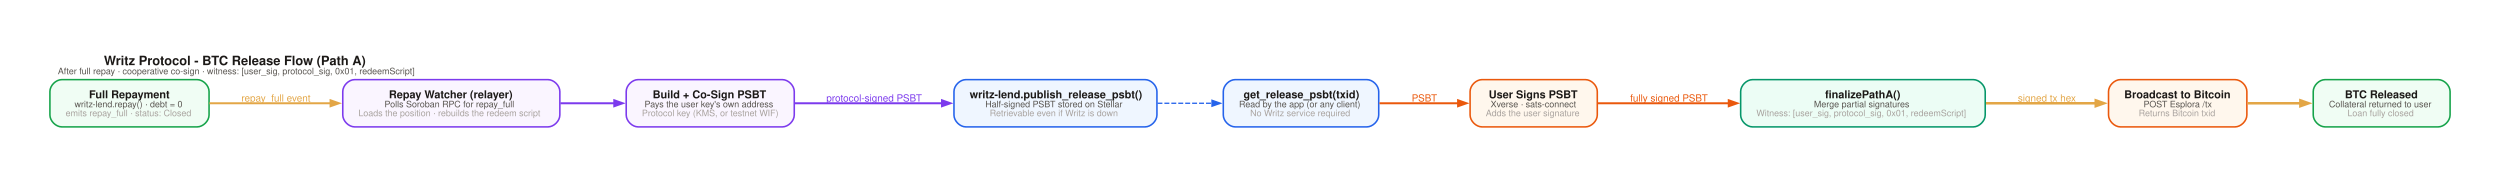
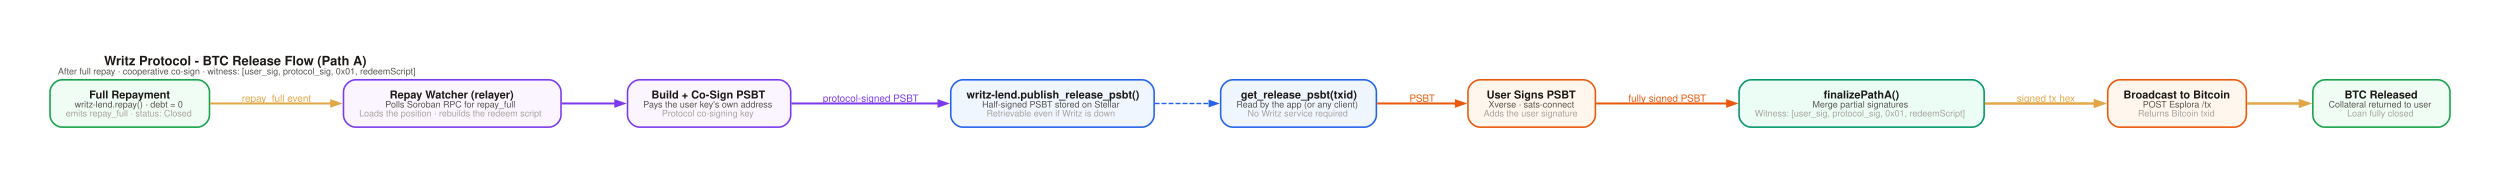
<svg xmlns="http://www.w3.org/2000/svg" width="2700pt" height="191pt" viewBox="0.00 0.00 2700.00 191.00">
-   <g id="graph0" class="graph" transform="scale(1.06966 1.06966) rotate(0) translate(50.4 128.12)">
+   <g id="graph0" class="graph" transform="scale(1.07189 1.07189) rotate(0) translate(50.4 128.12)">
    <text xml:space="preserve" text-anchor="start" x="54.5" y="-62.37" font-family="Helvetica,sans-Serif" font-weight="bold" font-size="13.00" fill="#1c1917">Writz Protocol - BTC Release Flow (Path A)</text>
    <text xml:space="preserve" text-anchor="start" x="8" y="-53.17" font-family="Helvetica,sans-Serif" font-size="9.00" fill="#57534e">After full repay · cooperative co-sign · witness: [user_sig, protocol_sig, 0x01, redeemScript]</text>
    <g id="node1" class="node">
      <path fill="#f0fdf4" stroke="#16a34a" stroke-width="1.6" d="M148.68,-47.72C148.68,-47.72 12,-47.72 12,-47.72 6,-47.72 0,-41.72 0,-35.72 0,-35.72 0,-12 0,-12 0,-6 6,0 12,0 12,0 148.68,0 148.68,0 154.68,0 160.68,-6 160.68,-12 160.68,-12 160.68,-35.72 160.68,-35.72 160.68,-41.72 154.68,-47.72 148.68,-47.72" />
      <text xml:space="preserve" text-anchor="start" x="39.47" y="-28.91" font-family="Helvetica,sans-Serif" font-weight="bold" font-size="11.00" fill="#1c1917">Full Repayment</text>
      <text xml:space="preserve" text-anchor="start" x="24.84" y="-19.81" font-family="Helvetica,sans-Serif" font-size="9.00" fill="#57534e">writz-lend.repay() · debt = 0</text>
      <text xml:space="preserve" text-anchor="start" x="15.84" y="-10.81" font-family="Helvetica,sans-Serif" font-size="9.00" fill="#a8a29e">emits repay_full · status: Closed</text>
    </g>
    <g id="node2" class="node">
      <path fill="#faf5ff" stroke="#7c3aed" stroke-width="1.6" d="M502.86,-47.72C502.86,-47.72 307.68,-47.72 307.68,-47.72 301.68,-47.72 295.68,-41.72 295.68,-35.72 295.68,-35.72 295.68,-12 295.68,-12 295.68,-6 301.68,0 307.68,0 307.68,0 502.86,0 502.86,0 508.86,0 514.86,-6 514.86,-12 514.86,-12 514.86,-35.72 514.86,-35.72 514.86,-41.72 508.86,-47.72 502.86,-47.72" />
      <text xml:space="preserve" text-anchor="start" x="342.27" y="-28.91" font-family="Helvetica,sans-Serif" font-weight="bold" font-size="11.00" fill="#1c1917">Repay Watcher (relayer)</text>
      <text xml:space="preserve" text-anchor="start" x="337.77" y="-19.81" font-family="Helvetica,sans-Serif" font-size="9.00" fill="#57534e">Polls Soroban RPC for repay_full</text>
      <text xml:space="preserve" text-anchor="start" x="311.52" y="-10.81" font-family="Helvetica,sans-Serif" font-size="9.00" fill="#a8a29e">Loads the position · rebuilds the redeem script</text>
    </g>
    <g id="edge1" class="edge">
      <path fill="none" stroke="#e3a646" stroke-width="2" d="M161.08,-23.86C161.08,-23.86 283.36,-23.86 283.36,-23.86" />
      <polygon fill="#e3a646" stroke="#e3a646" stroke-width="2" points="283.36,-26.84 291.86,-23.86 283.36,-20.89 283.36,-26.84" />
      <text xml:space="preserve" text-anchor="middle" x="228.18" y="-25.61" font-family="Helvetica,sans-Serif" font-size="10.00" fill="#e3a646">repay_full event</text>
    </g>
    <g id="node3" class="node">
-       <path fill="#faf5ff" stroke="#7c3aed" stroke-width="1.6" d="M739.54,-47.72C739.54,-47.72 593.86,-47.72 593.86,-47.72 587.86,-47.72 581.86,-41.72 581.86,-35.72 581.86,-35.72 581.86,-12 581.86,-12 581.86,-6 587.86,0 593.86,0 593.86,0 739.54,0 739.54,0 745.54,0 751.54,-6 751.54,-12 751.54,-12 751.54,-35.72 751.54,-35.72 751.54,-41.72 745.54,-47.72 739.54,-47.72" />
-       <text xml:space="preserve" text-anchor="start" x="608.58" y="-28.91" font-family="Helvetica,sans-Serif" font-weight="bold" font-size="11.00" fill="#1c1917">Build + Co-Sign PSBT</text>
-       <text xml:space="preserve" text-anchor="start" x="600.33" y="-19.81" font-family="Helvetica,sans-Serif" font-size="9.00" fill="#57534e">Pays the user key's own address</text>
-       <text xml:space="preserve" text-anchor="start" x="597.7" y="-10.81" font-family="Helvetica,sans-Serif" font-size="9.00" fill="#a8a29e">Protocol key (KMS, or testnet WIF)</text>
+       <path fill="#faf5ff" stroke="#7c3aed" stroke-width="1.6" d="M734.29,-47.72C734.29,-47.72 593.86,-47.72 593.86,-47.72 587.86,-47.72 581.86,-41.72 581.86,-35.72 581.86,-35.72 581.86,-12 581.86,-12 581.86,-6 587.86,0 593.86,0 593.86,0 734.29,0 734.29,0 740.29,0 746.29,-6 746.29,-12 746.29,-12 746.29,-35.72 746.29,-35.72 746.29,-41.72 740.29,-47.72 734.29,-47.72" />
+       <text xml:space="preserve" text-anchor="start" x="605.95" y="-28.91" font-family="Helvetica,sans-Serif" font-weight="bold" font-size="11.00" fill="#1c1917">Build + Co-Sign PSBT</text>
+       <text xml:space="preserve" text-anchor="start" x="597.7" y="-19.81" font-family="Helvetica,sans-Serif" font-size="9.00" fill="#57534e">Pays the user key's own address</text>
+       <text xml:space="preserve" text-anchor="start" x="616.45" y="-10.81" font-family="Helvetica,sans-Serif" font-size="9.00" fill="#a8a29e">Protocol co-signing key</text>
    </g>
    <g id="edge2" class="edge">
-       <path fill="none" stroke="#7c3aed" stroke-width="2" d="M515.38,-23.86C515.38,-23.86 569.81,-23.86 569.81,-23.86" />
-       <polygon fill="#7c3aed" stroke="#7c3aed" stroke-width="2" points="569.81,-26.84 578.31,-23.86 569.81,-20.89 569.81,-26.84" />
+       <path fill="none" stroke="#7c3aed" stroke-width="2" d="M515.4,-23.86C515.4,-23.86 569.57,-23.86 569.57,-23.86" />
+       <polygon fill="#7c3aed" stroke="#7c3aed" stroke-width="2" points="569.57,-26.84 578.07,-23.86 569.57,-20.89 569.57,-26.84" />
    </g>
    <g id="node4" class="node">
-       <path fill="#eff6ff" stroke="#2563eb" stroke-width="1.6" d="M1105.72,-47.72C1105.72,-47.72 924.79,-47.72 924.79,-47.72 918.79,-47.72 912.79,-41.72 912.79,-35.72 912.79,-35.72 912.79,-12 912.79,-12 912.79,-6 918.79,0 924.79,0 924.79,0 1105.72,0 1105.72,0 1111.72,0 1117.72,-6 1117.72,-12 1117.72,-12 1117.72,-35.72 1117.72,-35.72 1117.72,-41.72 1111.72,-47.72 1105.72,-47.72" />
-       <text xml:space="preserve" text-anchor="start" x="928.63" y="-28.91" font-family="Helvetica,sans-Serif" font-weight="bold" font-size="11.00" fill="#1c1917">writz-lend.publish_release_psbt()</text>
-       <text xml:space="preserve" text-anchor="start" x="944.38" y="-19.81" font-family="Helvetica,sans-Serif" font-size="9.00" fill="#57534e">Half-signed PSBT stored on Stellar</text>
-       <text xml:space="preserve" text-anchor="start" x="948.88" y="-10.81" font-family="Helvetica,sans-Serif" font-size="9.00" fill="#a8a29e">Retrievable even if Writz is down</text>
+       <path fill="#eff6ff" stroke="#2563eb" stroke-width="1.6" d="M1100.47,-47.72C1100.47,-47.72 919.54,-47.72 919.54,-47.72 913.54,-47.72 907.54,-41.72 907.54,-35.72 907.54,-35.72 907.54,-12 907.54,-12 907.54,-6 913.54,0 919.54,0 919.54,0 1100.47,0 1100.47,0 1106.47,0 1112.47,-6 1112.47,-12 1112.47,-12 1112.47,-35.72 1112.47,-35.72 1112.47,-41.72 1106.47,-47.72 1100.47,-47.72" />
+       <text xml:space="preserve" text-anchor="start" x="923.38" y="-28.91" font-family="Helvetica,sans-Serif" font-weight="bold" font-size="11.00" fill="#1c1917">writz-lend.publish_release_psbt()</text>
+       <text xml:space="preserve" text-anchor="start" x="939.13" y="-19.81" font-family="Helvetica,sans-Serif" font-size="9.00" fill="#57534e">Half-signed PSBT stored on Stellar</text>
+       <text xml:space="preserve" text-anchor="start" x="943.63" y="-10.81" font-family="Helvetica,sans-Serif" font-size="9.00" fill="#a8a29e">Retrievable even if Writz is down</text>
    </g>
    <g id="edge3" class="edge">
-       <path fill="none" stroke="#7c3aed" stroke-width="2" d="M751.97,-23.86C751.97,-23.86 900.71,-23.86 900.71,-23.86" />
-       <polygon fill="#7c3aed" stroke="#7c3aed" stroke-width="2" points="900.71,-26.84 909.21,-23.86 900.71,-20.89 900.71,-26.84" />
-       <text xml:space="preserve" text-anchor="middle" x="832.17" y="-25.61" font-family="Helvetica,sans-Serif" font-size="10.00" fill="#7c3aed">protocol-signed PSBT</text>
+       <path fill="none" stroke="#7c3aed" stroke-width="2" d="M746.93,-23.86C746.93,-23.86 895.24,-23.86 895.24,-23.86" />
+       <polygon fill="#7c3aed" stroke="#7c3aed" stroke-width="2" points="895.24,-26.84 903.74,-23.86 895.24,-20.89 895.24,-26.84" />
+       <text xml:space="preserve" text-anchor="middle" x="826.92" y="-25.61" font-family="Helvetica,sans-Serif" font-size="10.00" fill="#7c3aed">protocol-signed PSBT</text>
    </g>
    <g id="node5" class="node">
-       <path fill="#eff6ff" stroke="#2563eb" stroke-width="1.6" d="M1329.65,-47.72C1329.65,-47.72 1196.72,-47.72 1196.72,-47.72 1190.72,-47.72 1184.72,-41.72 1184.72,-35.72 1184.72,-35.72 1184.72,-12 1184.72,-12 1184.72,-6 1190.72,0 1196.72,0 1196.72,0 1329.65,0 1329.65,0 1335.65,0 1341.65,-6 1341.65,-12 1341.65,-12 1341.65,-35.72 1341.65,-35.72 1341.65,-41.72 1335.65,-47.72 1329.65,-47.72" />
-       <text xml:space="preserve" text-anchor="start" x="1205.06" y="-28.91" font-family="Helvetica,sans-Serif" font-weight="bold" font-size="11.00" fill="#1c1917">get_release_psbt(txid)</text>
-       <text xml:space="preserve" text-anchor="start" x="1200.56" y="-19.81" font-family="Helvetica,sans-Serif" font-size="9.00" fill="#57534e">Read by the app (or any client)</text>
-       <text xml:space="preserve" text-anchor="start" x="1211.81" y="-10.81" font-family="Helvetica,sans-Serif" font-size="9.00" fill="#a8a29e">No Writz service required</text>
+       <path fill="#eff6ff" stroke="#2563eb" stroke-width="1.6" d="M1324.4,-47.72C1324.4,-47.72 1191.47,-47.72 1191.47,-47.72 1185.47,-47.72 1179.47,-41.72 1179.47,-35.72 1179.47,-35.72 1179.47,-12 1179.47,-12 1179.47,-6 1185.47,0 1191.47,0 1191.47,0 1324.4,0 1324.4,0 1330.4,0 1336.4,-6 1336.4,-12 1336.4,-12 1336.4,-35.72 1336.4,-35.72 1336.4,-41.72 1330.4,-47.72 1324.4,-47.72" />
+       <text xml:space="preserve" text-anchor="start" x="1199.81" y="-28.91" font-family="Helvetica,sans-Serif" font-weight="bold" font-size="11.00" fill="#1c1917">get_release_psbt(txid)</text>
+       <text xml:space="preserve" text-anchor="start" x="1195.31" y="-19.81" font-family="Helvetica,sans-Serif" font-size="9.00" fill="#57534e">Read by the app (or any client)</text>
+       <text xml:space="preserve" text-anchor="start" x="1206.56" y="-10.81" font-family="Helvetica,sans-Serif" font-size="9.00" fill="#a8a29e">No Writz service required</text>
    </g>
    <g id="edge4" class="edge">
-       <path fill="none" stroke="#2563eb" stroke-width="1.4" stroke-dasharray="5,2" d="M1118.25,-23.86C1118.25,-23.86 1173.33,-23.86 1173.33,-23.86" />
-       <polygon fill="#2563eb" stroke="#2563eb" stroke-width="1.4" points="1173.33,-26.84 1181.83,-23.86 1173.33,-20.89 1173.33,-26.84" />
+       <path fill="none" stroke="#2563eb" stroke-width="1.4" stroke-dasharray="5,2" d="M1113,-23.86C1113,-23.86 1168.08,-23.86 1168.08,-23.86" />
+       <polygon fill="#2563eb" stroke="#2563eb" stroke-width="1.4" points="1168.08,-26.84 1176.58,-23.86 1168.08,-20.89 1168.08,-26.84" />
    </g>
    <g id="node6" class="node">
-       <path fill="#fff7ed" stroke="#ea580c" stroke-width="1.6" d="M1550.33,-47.72C1550.33,-47.72 1445.9,-47.72 1445.9,-47.72 1439.9,-47.72 1433.9,-41.72 1433.9,-35.72 1433.9,-35.72 1433.9,-12 1433.9,-12 1433.9,-6 1439.9,0 1445.9,0 1445.9,0 1550.33,0 1550.33,0 1556.33,0 1562.33,-6 1562.33,-12 1562.33,-12 1562.33,-35.72 1562.33,-35.72 1562.33,-41.72 1556.33,-47.72 1550.33,-47.72" />
-       <text xml:space="preserve" text-anchor="start" x="1452.74" y="-28.91" font-family="Helvetica,sans-Serif" font-weight="bold" font-size="11.00" fill="#1c1917">User Signs PSBT</text>
-       <text xml:space="preserve" text-anchor="start" x="1454.61" y="-19.81" font-family="Helvetica,sans-Serif" font-size="9.00" fill="#57534e">Xverse · sats-connect</text>
-       <text xml:space="preserve" text-anchor="start" x="1449.74" y="-10.81" font-family="Helvetica,sans-Serif" font-size="9.00" fill="#a8a29e">Adds the user signature</text>
+       <path fill="#fff7ed" stroke="#ea580c" stroke-width="1.6" d="M1545.08,-47.72C1545.08,-47.72 1440.65,-47.72 1440.65,-47.72 1434.65,-47.72 1428.65,-41.72 1428.65,-35.72 1428.65,-35.72 1428.65,-12 1428.65,-12 1428.65,-6 1434.65,0 1440.65,0 1440.65,0 1545.08,0 1545.08,0 1551.08,0 1557.08,-6 1557.08,-12 1557.08,-12 1557.08,-35.72 1557.08,-35.72 1557.08,-41.72 1551.08,-47.72 1545.08,-47.72" />
+       <text xml:space="preserve" text-anchor="start" x="1447.49" y="-28.91" font-family="Helvetica,sans-Serif" font-weight="bold" font-size="11.00" fill="#1c1917">User Signs PSBT</text>
+       <text xml:space="preserve" text-anchor="start" x="1449.36" y="-19.81" font-family="Helvetica,sans-Serif" font-size="9.00" fill="#57534e">Xverse · sats-connect</text>
+       <text xml:space="preserve" text-anchor="start" x="1444.49" y="-10.81" font-family="Helvetica,sans-Serif" font-size="9.00" fill="#a8a29e">Adds the user signature</text>
    </g>
    <g id="edge5" class="edge">
-       <path fill="none" stroke="#ea580c" stroke-width="2" d="M1342.39,-23.86C1342.39,-23.86 1421.77,-23.86 1421.77,-23.86" />
-       <polygon fill="#ea580c" stroke="#ea580c" stroke-width="2" points="1421.77,-26.84 1430.27,-23.86 1421.77,-20.89 1421.77,-26.84" />
-       <text xml:space="preserve" text-anchor="middle" x="1387.77" y="-25.61" font-family="Helvetica,sans-Serif" font-size="10.00" fill="#ea580c">PSBT</text>
+       <path fill="none" stroke="#ea580c" stroke-width="2" d="M1337.14,-23.86C1337.14,-23.86 1416.52,-23.86 1416.52,-23.86" />
+       <polygon fill="#ea580c" stroke="#ea580c" stroke-width="2" points="1416.52,-26.84 1425.02,-23.86 1416.52,-20.89 1416.52,-26.84" />
+       <text xml:space="preserve" text-anchor="middle" x="1382.52" y="-25.61" font-family="Helvetica,sans-Serif" font-size="10.00" fill="#ea580c">PSBT</text>
    </g>
    <g id="node7" class="node">
-       <path fill="#ecfdf5" stroke="#059669" stroke-width="1.6" d="M1942.01,-47.72C1942.01,-47.72 1719.08,-47.72 1719.08,-47.72 1713.08,-47.72 1707.08,-41.72 1707.08,-35.72 1707.08,-35.72 1707.08,-12 1707.08,-12 1707.08,-6 1713.08,0 1719.08,0 1719.08,0 1942.01,0 1942.01,0 1948.01,0 1954.01,-6 1954.01,-12 1954.01,-12 1954.01,-35.72 1954.01,-35.72 1954.01,-41.72 1948.01,-47.72 1942.01,-47.72" />
-       <text xml:space="preserve" text-anchor="start" x="1792.29" y="-28.91" font-family="Helvetica,sans-Serif" font-weight="bold" font-size="11.00" fill="#1c1917">finalizePathA()</text>
-       <text xml:space="preserve" text-anchor="start" x="1781.04" y="-19.81" font-family="Helvetica,sans-Serif" font-size="9.00" fill="#57534e">Merge partial signatures</text>
-       <text xml:space="preserve" text-anchor="start" x="1722.92" y="-10.81" font-family="Helvetica,sans-Serif" font-size="9.00" fill="#a8a29e">Witness: [user_sig, protocol_sig, 0x01, redeemScript]</text>
+       <path fill="#ecfdf5" stroke="#059669" stroke-width="1.6" d="M1936.76,-47.72C1936.76,-47.72 1713.83,-47.72 1713.83,-47.72 1707.83,-47.72 1701.83,-41.72 1701.83,-35.72 1701.83,-35.72 1701.83,-12 1701.83,-12 1701.83,-6 1707.83,0 1713.83,0 1713.83,0 1936.76,0 1936.76,0 1942.76,0 1948.76,-6 1948.76,-12 1948.76,-12 1948.76,-35.72 1948.76,-35.72 1948.76,-41.72 1942.76,-47.72 1936.76,-47.72" />
+       <text xml:space="preserve" text-anchor="start" x="1787.04" y="-28.91" font-family="Helvetica,sans-Serif" font-weight="bold" font-size="11.00" fill="#1c1917">finalizePathA()</text>
+       <text xml:space="preserve" text-anchor="start" x="1775.79" y="-19.81" font-family="Helvetica,sans-Serif" font-size="9.00" fill="#57534e">Merge partial signatures</text>
+       <text xml:space="preserve" text-anchor="start" x="1717.67" y="-10.81" font-family="Helvetica,sans-Serif" font-size="9.00" fill="#a8a29e">Witness: [user_sig, protocol_sig, 0x01, redeemScript]</text>
    </g>
    <g id="edge6" class="edge">
-       <path fill="none" stroke="#ea580c" stroke-width="2" d="M1563,-23.86C1563,-23.86 1695.07,-23.86 1695.07,-23.86" />
-       <polygon fill="#ea580c" stroke="#ea580c" stroke-width="2" points="1695.07,-26.84 1703.57,-23.86 1695.07,-20.89 1695.07,-26.84" />
-       <text xml:space="preserve" text-anchor="middle" x="1634.7" y="-25.61" font-family="Helvetica,sans-Serif" font-size="10.00" fill="#ea580c">fully signed PSBT</text>
+       <path fill="none" stroke="#ea580c" stroke-width="2" d="M1557.75,-23.86C1557.75,-23.86 1689.82,-23.86 1689.82,-23.86" />
+       <polygon fill="#ea580c" stroke="#ea580c" stroke-width="2" points="1689.82,-26.84 1698.32,-23.86 1689.82,-20.89 1689.82,-26.84" />
+       <text xml:space="preserve" text-anchor="middle" x="1629.45" y="-25.61" font-family="Helvetica,sans-Serif" font-size="10.00" fill="#ea580c">fully signed PSBT</text>
    </g>
    <g id="node8" class="node">
-       <path fill="#fff7ed" stroke="#ea580c" stroke-width="1.6" d="M2206.19,-47.72C2206.19,-47.72 2090.51,-47.72 2090.51,-47.72 2084.51,-47.72 2078.51,-41.72 2078.51,-35.72 2078.51,-35.72 2078.51,-12 2078.51,-12 2078.51,-6 2084.51,0 2090.51,0 2090.51,0 2206.19,0 2206.19,0 2212.19,0 2218.19,-6 2218.19,-12 2218.19,-12 2218.19,-35.72 2218.19,-35.72 2218.19,-41.72 2212.19,-47.72 2206.19,-47.72" />
-       <text xml:space="preserve" text-anchor="start" x="2094.35" y="-28.91" font-family="Helvetica,sans-Serif" font-weight="bold" font-size="11.00" fill="#1c1917">Broadcast to Bitcoin</text>
-       <text xml:space="preserve" text-anchor="start" x="2113.85" y="-19.81" font-family="Helvetica,sans-Serif" font-size="9.00" fill="#57534e">POST Esplora /tx</text>
-       <text xml:space="preserve" text-anchor="start" x="2108.97" y="-10.81" font-family="Helvetica,sans-Serif" font-size="9.00" fill="#a8a29e">Returns Bitcoin txid</text>
+       <path fill="#fff7ed" stroke="#ea580c" stroke-width="1.6" d="M2200.94,-47.72C2200.94,-47.72 2085.26,-47.72 2085.26,-47.72 2079.26,-47.72 2073.26,-41.72 2073.26,-35.72 2073.26,-35.72 2073.26,-12 2073.26,-12 2073.26,-6 2079.26,0 2085.26,0 2085.26,0 2200.94,0 2200.94,0 2206.94,0 2212.94,-6 2212.94,-12 2212.94,-12 2212.94,-35.72 2212.94,-35.72 2212.94,-41.72 2206.94,-47.72 2200.94,-47.72" />
+       <text xml:space="preserve" text-anchor="start" x="2089.1" y="-28.91" font-family="Helvetica,sans-Serif" font-weight="bold" font-size="11.00" fill="#1c1917">Broadcast to Bitcoin</text>
+       <text xml:space="preserve" text-anchor="start" x="2108.6" y="-19.81" font-family="Helvetica,sans-Serif" font-size="9.00" fill="#57534e">POST Esplora /tx</text>
+       <text xml:space="preserve" text-anchor="start" x="2103.72" y="-10.81" font-family="Helvetica,sans-Serif" font-size="9.00" fill="#a8a29e">Returns Bitcoin txid</text>
    </g>
    <g id="edge7" class="edge">
-       <path fill="none" stroke="#e3a646" stroke-width="2.5" d="M1954.78,-23.86C1954.78,-23.86 2065.6,-23.86 2065.6,-23.86" />
-       <polygon fill="#e3a646" stroke="#e3a646" stroke-width="2.5" points="2065.6,-26.84 2074.1,-23.86 2065.6,-20.89 2065.6,-26.84" />
-       <text xml:space="preserve" text-anchor="middle" x="2016.26" y="-25.61" font-family="Helvetica,sans-Serif" font-size="10.00" fill="#e3a646">signed tx hex</text>
+       <path fill="none" stroke="#e3a646" stroke-width="2.5" d="M1949.53,-23.86C1949.53,-23.86 2060.35,-23.86 2060.35,-23.86" />
+       <polygon fill="#e3a646" stroke="#e3a646" stroke-width="2.5" points="2060.35,-26.84 2068.85,-23.86 2060.35,-20.89 2060.35,-26.84" />
+       <text xml:space="preserve" text-anchor="middle" x="2011.01" y="-25.61" font-family="Helvetica,sans-Serif" font-size="10.00" fill="#e3a646">signed tx hex</text>
    </g>
    <g id="node9" class="node">
-       <path fill="#f0fdf4" stroke="#16a34a" stroke-width="1.6" d="M2411.37,-47.72C2411.37,-47.72 2297.19,-47.72 2297.19,-47.72 2291.19,-47.72 2285.19,-41.72 2285.19,-35.72 2285.19,-35.72 2285.19,-12 2285.19,-12 2285.19,-6 2291.19,0 2297.19,0 2297.19,0 2411.37,0 2411.37,0 2417.37,0 2423.37,-6 2423.37,-12 2423.37,-12 2423.37,-35.72 2423.37,-35.72 2423.37,-41.72 2417.37,-47.72 2411.37,-47.72" />
-       <text xml:space="preserve" text-anchor="start" x="2317.15" y="-28.91" font-family="Helvetica,sans-Serif" font-weight="bold" font-size="11.00" fill="#1c1917">BTC Released</text>
-       <text xml:space="preserve" text-anchor="start" x="2301.03" y="-19.81" font-family="Helvetica,sans-Serif" font-size="9.00" fill="#57534e">Collateral returned to user</text>
-       <text xml:space="preserve" text-anchor="start" x="2319.78" y="-10.81" font-family="Helvetica,sans-Serif" font-size="9.00" fill="#a8a29e">Loan fully closed</text>
+       <path fill="#f0fdf4" stroke="#16a34a" stroke-width="1.6" d="M2406.12,-47.72C2406.12,-47.72 2291.94,-47.72 2291.94,-47.72 2285.94,-47.72 2279.94,-41.72 2279.94,-35.72 2279.94,-35.72 2279.94,-12 2279.94,-12 2279.94,-6 2285.94,0 2291.94,0 2291.94,0 2406.12,0 2406.12,0 2412.12,0 2418.12,-6 2418.12,-12 2418.12,-12 2418.12,-35.72 2418.12,-35.72 2418.12,-41.72 2412.12,-47.72 2406.12,-47.72" />
+       <text xml:space="preserve" text-anchor="start" x="2311.9" y="-28.91" font-family="Helvetica,sans-Serif" font-weight="bold" font-size="11.00" fill="#1c1917">BTC Released</text>
+       <text xml:space="preserve" text-anchor="start" x="2295.78" y="-19.81" font-family="Helvetica,sans-Serif" font-size="9.00" fill="#57534e">Collateral returned to user</text>
+       <text xml:space="preserve" text-anchor="start" x="2314.53" y="-10.81" font-family="Helvetica,sans-Serif" font-size="9.00" fill="#a8a29e">Loan fully closed</text>
    </g>
    <g id="edge8" class="edge">
-       <path fill="none" stroke="#e3a646" stroke-width="2.5" d="M2218.93,-23.86C2218.93,-23.86 2272.2,-23.86 2272.2,-23.86" />
-       <polygon fill="#e3a646" stroke="#e3a646" stroke-width="2.5" points="2272.2,-26.84 2280.7,-23.86 2272.2,-20.89 2272.2,-26.84" />
+       <path fill="none" stroke="#e3a646" stroke-width="2.5" d="M2213.68,-23.86C2213.68,-23.86 2266.95,-23.86 2266.95,-23.86" />
+       <polygon fill="#e3a646" stroke="#e3a646" stroke-width="2.5" points="2266.95,-26.84 2275.45,-23.86 2266.95,-20.89 2266.95,-26.84" />
    </g>
  </g>
</svg>
